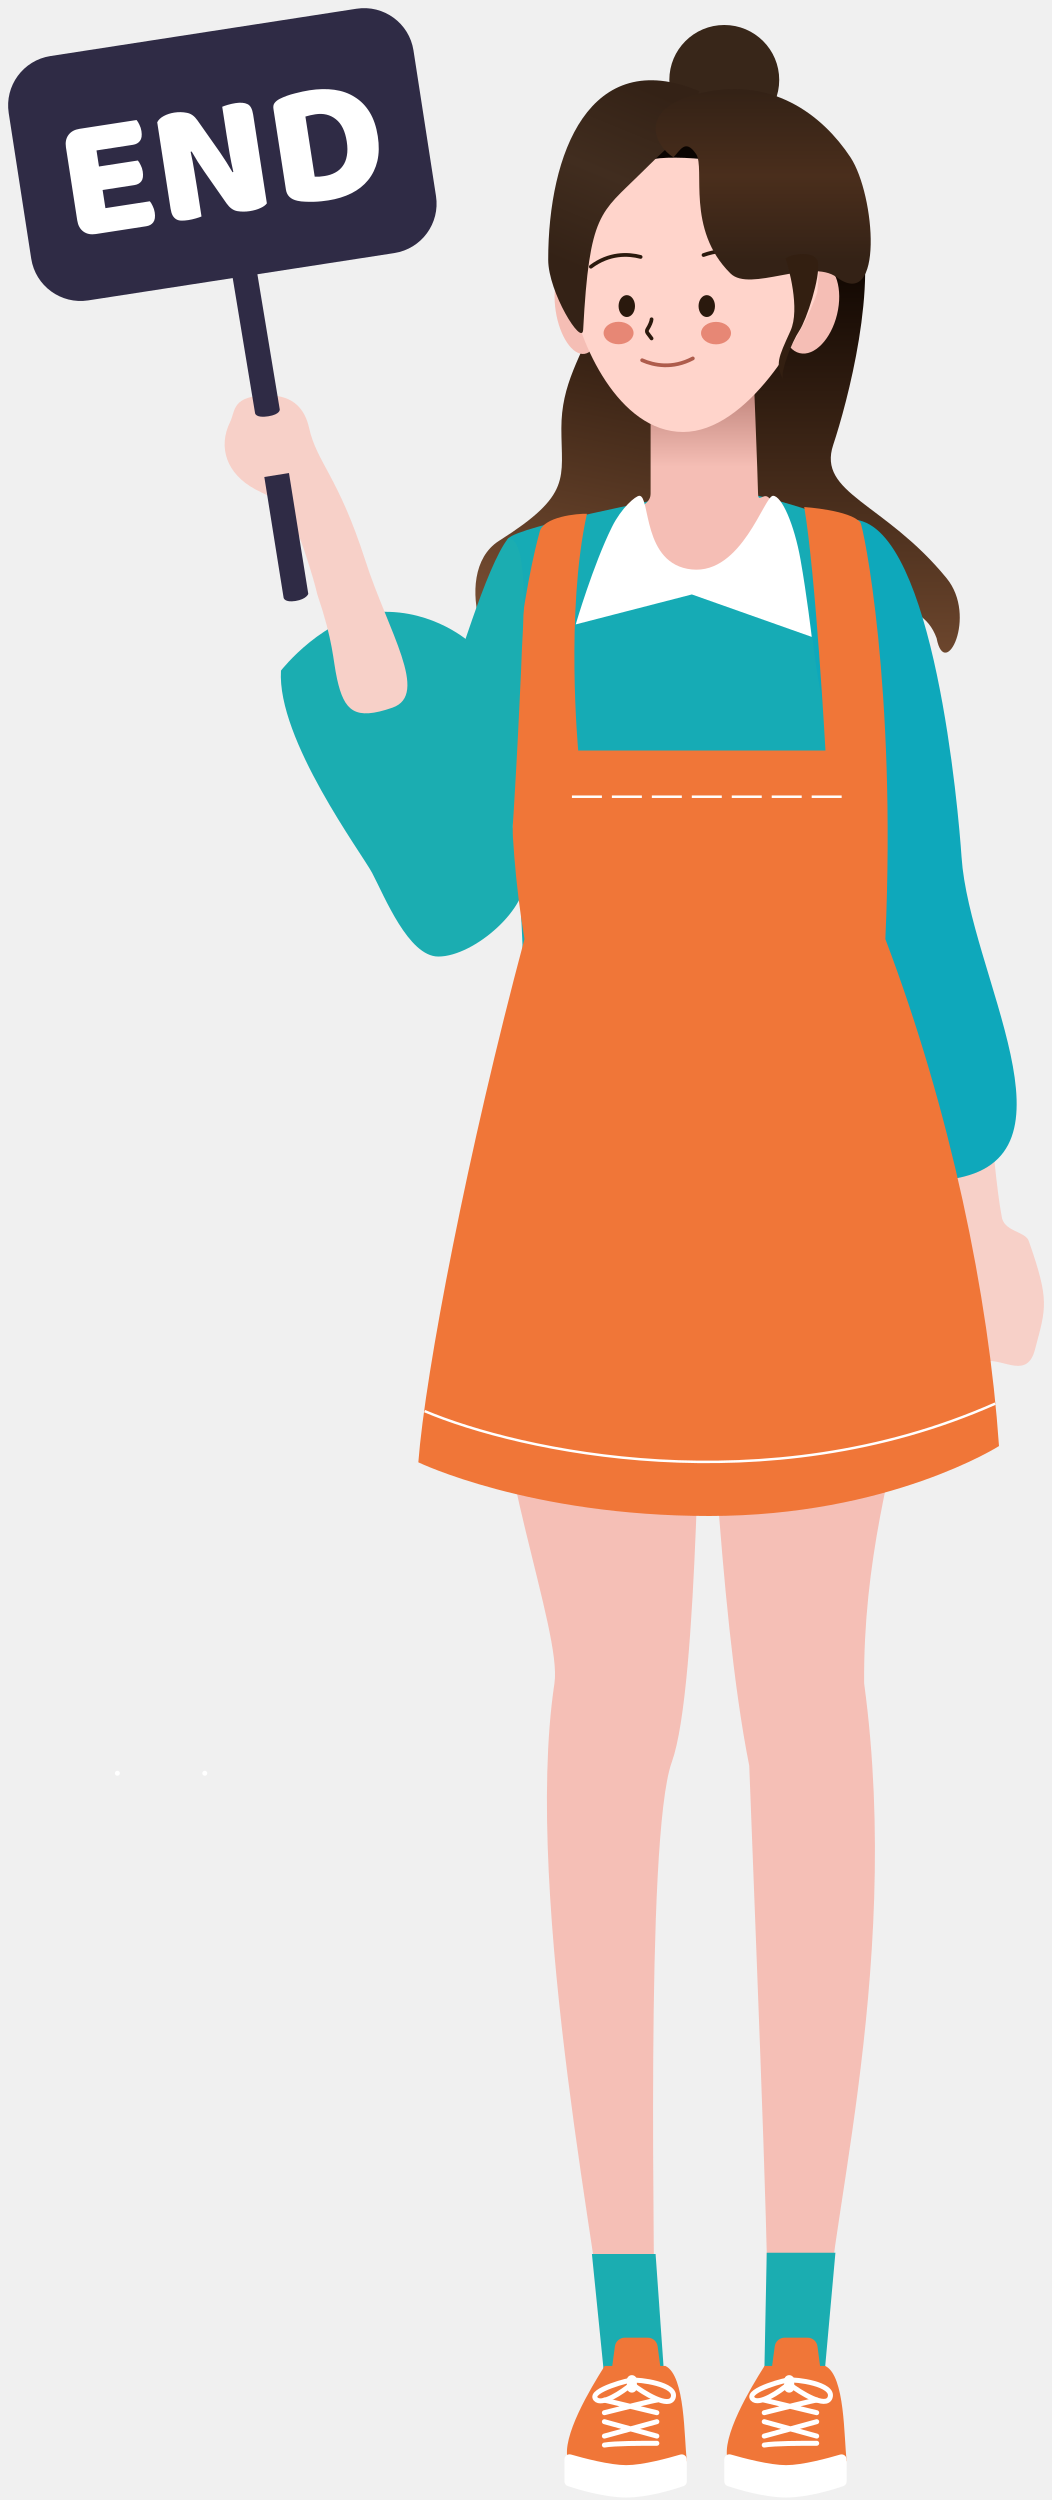
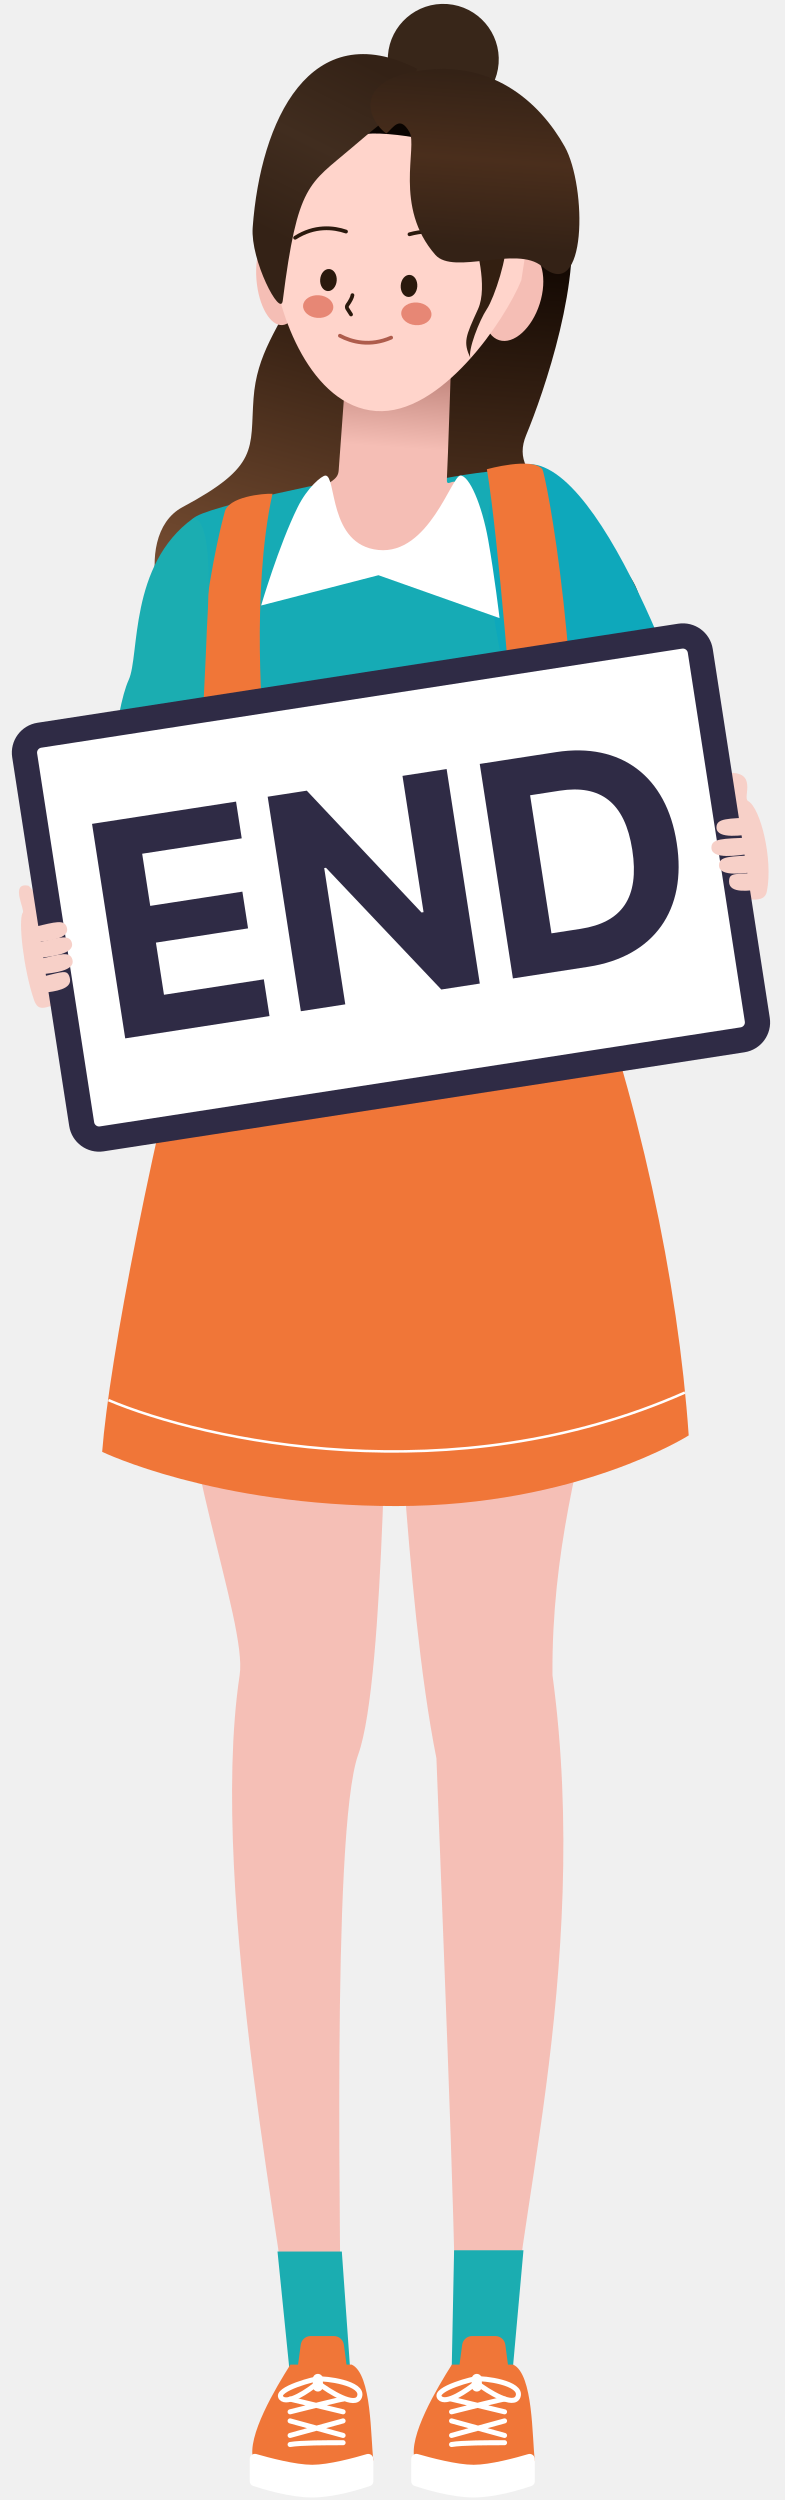
- <svg xmlns="http://www.w3.org/2000/svg" width="421" height="1001" viewBox="0 0 421 1001" fill="none">
-   <circle cx="290" cy="32.005" r="22" fill="#382619" />
-   <circle cx="47" cy="710.006" r="1" fill="white" />
-   <circle cx="252" cy="726.006" r="1" fill="white" />
-   <circle cx="82" cy="710.006" r="1" fill="white" />
-   <path d="M198.999 529.005C202.422 478.142 197.936 459.087 202.499 455.005L362.499 439.505C391.499 521.005 345.265 576.056 345.999 674.006C361.999 792.006 328.277 902.05 330.999 939.506H306.999C308.815 927.013 303.99 811.764 299.999 707.006C286.999 642.006 284.442 529.493 281.63 536.126C279.507 541.133 279.999 675.006 268.999 705.506C257.999 736.006 262.476 914.672 261.999 939.506H241.999C242.855 920.354 208.894 761.006 221.999 674.006C225.157 653.044 195.576 579.868 198.999 529.005Z" fill="#F5BFB6" />
-   <path d="M149 349.505C145 341.905 110.834 296.004 112.5 268.504C112.5 268.504 129.999 246.019 151.999 245.019C173.999 244.019 188.5 257.505 188.5 257.505C191 282.005 207.999 339.605 209.999 350.005C212.499 363.005 190 383.005 175.5 383.005C163.573 383.005 154 359.005 149 349.505Z" fill="#1BADB1" />
-   <path d="M411.913 496.879C410.504 492.867 401.578 493.25 401.016 486.666C397.479 468.735 392.793 399.654 392.175 392.414C391.18 380.749 381.979 365.389 372.407 367.311C362.836 369.233 371.014 434.984 383.245 502.974C386.888 545.672 387.942 545.583 395.146 544.968L395.195 544.964C402.444 544.345 411.334 552.065 414.409 540.358C418.783 523.696 420.426 521.113 411.913 496.879Z" fill="#F7D0C8" />
-   <path d="M300.748 182.474C300.748 166.69 293.442 125.842 300.749 113.419C306.961 107.208 336.481 63.595 343.496 85.517C352.264 112.919 339.116 161.649 333.631 178.089C327.113 197.625 354.175 201.128 379.015 231.513C391.522 246.813 378.307 273.051 375.015 255.513C362.044 219.806 287.707 274.461 266.507 250.517C258.648 241.64 300.748 202.203 300.748 182.474Z" fill="url(#paint0_linear_1009_17872)" />
-   <path d="M262.089 157.49C265.053 142.137 271.532 126.624 264.866 112.804C258.384 105.286 250.527 100.417 241.299 121.955C232.013 143.626 224.77 153.837 224.77 171.517C224.77 191.641 229.262 197.943 199.853 216.519C178.709 229.875 198.307 276.89 206.045 256.768C213.783 236.645 230.567 239.168 255.58 214.973C265.63 205.251 258.385 176.681 262.089 157.49Z" fill="url(#paint1_linear_1009_17872)" />
-   <path d="M203.515 215.595C207.515 210.677 268.008 199.098 268.008 199.098C289.511 199.1 282.37 193.291 306.008 199.097C334.508 206.097 361.965 219.313 355.008 218.597C330.692 216.095 329.72 449.745 328.508 454.595C327.295 459.445 328.079 500.616 304.508 502.599C292.281 503.627 244.738 490.104 233.508 486.599C222.277 483.094 211.508 441.552 211.508 431.095C211.508 420.597 207.008 342.595 207.008 314.595C207.007 306.832 196.083 278.449 198.508 273.599C200.447 269.719 199.515 220.513 203.515 215.595Z" fill="#16ABB5" />
-   <path d="M260.504 197.512C260.503 193.516 260.504 146.294 260.504 146.294L301.508 143.516C301.508 143.516 303.516 193.516 303.516 197.512C303.516 201.508 305.515 197.512 307.516 199.012C313.435 203.45 322.168 230.38 278.008 229.016C234.568 227.674 245.372 216.673 247.516 210.012C257.516 202.013 260.504 201.508 260.504 197.512Z" fill="url(#paint2_linear_1009_17872)" />
-   <ellipse cx="231.182" cy="123.272" rx="8.769" ry="18.634" transform="rotate(-8.89629 231.182 123.272)" fill="#F5BEB5" />
-   <ellipse cx="324.514" cy="123.279" rx="10.961" ry="18.634" transform="rotate(13.4592 324.514 123.279)" fill="#F5BEB5" />
-   <path d="M273.518 172.968C247.682 172.968 231.71 137.249 228.578 117.067L228.579 84.505L275.241 48.013L331.611 63.149L327.227 117.067C322.008 133.213 299.355 172.968 273.518 172.968Z" fill="#FFD4CB" />
-   <path d="M260.889 127.837C260.889 128.654 260.119 130.413 259.223 131.822C258.928 132.286 258.924 132.889 259.255 133.33L260.889 135.51" stroke="#2A190D" stroke-width="1.5" stroke-linecap="round" />
-   <ellipse cx="250.964" cy="122.553" rx="3.288" ry="4.384" fill="#2A190D" />
-   <ellipse cx="247.676" cy="133.337" rx="6" ry="4.5" fill="#E1745F" fill-opacity="0.8" />
-   <ellipse cx="286.697" cy="133.378" rx="6" ry="4.5" fill="#E1745F" fill-opacity="0.8" />
-   <ellipse cx="282.986" cy="122.553" rx="3.288" ry="4.384" fill="#2A190D" />
-   <path d="M256.507 102.875C251.447 101.547 243.903 101.289 236.577 106.792" stroke="#2A190D" stroke-width="1.5" stroke-linecap="round" />
-   <path d="M307.69 102.879C300.19 100.378 290.668 98.902 281.69 102.118" stroke="#2A190D" stroke-width="1.5" stroke-linecap="round" />
-   <path d="M257.111 144.234C261.897 146.345 269.306 147.79 277.409 143.511" stroke="#AE5C4C" stroke-width="1.5" stroke-linecap="round" />
-   <path d="M266.163 54.412C272.452 53.331 300.748 57.007 300.748 67.384C300.748 67.384 300.747 67.383 300.747 67.383L285.028 64.14C275.507 62.91 264.119 62.681 259.875 64.14C252.329 66.734 260.923 58.736 266.163 54.412Z" fill="#0A0401" />
-   <path d="M256.29 69.674C277.375 48.744 268.179 59.483 270.283 61.572L280.015 36.502C236.026 18.006 219.499 61.568 219.5 104.01C219.5 116.935 233.127 139.044 233.5 132.005C235.99 85.05 240.506 85.341 256.29 69.674Z" fill="url(#paint3_linear_1009_17872)" />
-   <path d="M340.525 62.985C350.496 78.109 353.999 125.004 334.999 111.004C324.502 103.27 300.295 117.199 292.499 109.504C274.542 91.781 282.486 67.245 278.711 61.679C274.381 55.293 272.339 60.325 269.631 62.986C262.414 58.551 254.893 44.117 278.71 37.731C308.48 29.748 329.311 45.973 340.525 62.985Z" fill="url(#paint4_linear_1009_17872)" />
-   <path d="M342.516 208.097C304.687 205.187 336.454 308.404 342.517 343.161C348.582 396.647 346.551 438.499 351.507 472.097C351.507 472.097 326.507 480.095 381.007 472.097C435.507 464.098 388.13 390.027 385.005 343.161C383.793 324.974 374.041 211.734 342.516 208.097Z" fill="#0EA8BB" />
-   <path d="M322.014 203.017C322.014 203.017 340.507 204.225 344.507 209.225C345.606 210.599 359 274.505 354.5 376.005C380.5 444.505 395.869 518.861 400 579.005C400 579.005 356 607.005 284 607.005C212 607.005 167.5 585.513 167.5 585.513C170.243 549.603 187.5 460.005 210 376.005C195 286.505 216.007 213.228 216.007 213.228C217.182 206.828 231.496 205.561 235.007 205.728C226.34 244.895 231.515 300.505 231.515 300.505H281.015H330.515C330.515 300.505 326.631 230.275 322.014 203.017Z" fill="#F07638" />
-   <path d="M229 319.005H241" stroke="white" />
-   <path d="M245 319.005H257" stroke="white" />
-   <path d="M261 319.005H273" stroke="white" />
-   <path d="M277 319.005H289" stroke="white" />
-   <path d="M293 319.005H305" stroke="white" />
-   <path d="M309 319.005H321" stroke="white" />
-   <path d="M325 319.005H337" stroke="white" />
-   <path d="M277.016 228.013C257.016 226.013 260.516 198.513 256.016 198.513C254.506 198.513 248.824 203.31 245.016 211.013C237.473 226.272 230.516 250.013 230.516 250.013L277.016 238.013L325.016 255.013C325.016 255.013 323.016 238.013 320.516 224.013C318.016 210.013 313.016 198.513 309.516 198.513C306.016 198.513 297.016 230.013 277.016 228.013Z" fill="white" />
-   <path d="M117.926 210.277C120.082 214.533 125.388 230.602 127.003 237.844C133.608 257.27 133.208 263.999 134.984 271.962C137.846 284.792 142.077 288.574 157.107 283.359C172.136 278.143 155.399 252.764 146.273 224.395C135.366 190.491 126.859 185.309 123.74 171.273C122.156 164.148 117.783 158.348 107.623 158.32C92.651 158.28 94.365 164.427 92.142 168.941C87.178 179.023 90.652 189.708 102.18 195.901C110.841 200.553 112.338 199.25 117.926 210.277Z" fill="#F7D0C8" />
-   <path d="M178.015 279.513C182.415 269.913 194.599 226.505 203.515 215.505C212.515 215.505 209.015 257.083 209.015 259.083C209.015 260.683 206.515 320.013 203.515 355.513C194.015 362.513 178.315 372.983 169.514 368.583C158.514 363.083 170.014 352.583 169.514 341.583C169.014 330.583 172.515 291.513 178.015 279.513Z" fill="#1BADB1" />
-   <path d="M170 565.005C207.833 581.005 306.5 602.805 398.5 562.005" stroke="white" />
-   <path d="M92.266 105.822L102.14 104.244L112.015 163.928C112.015 163.928 112.331 165.903 107.393 166.692C102.456 167.48 102.14 165.505 102.14 165.505L92.266 105.822Z" fill="#2F2B45" />
-   <path d="M316.5 132.5C320.5 123.7 315.667 106.672 314.5 103.505C317 101.505 326.7 100.205 327.5 105.005C328.5 111.005 323 128 320 132.5C317 137 312.314 149 313.5 152C310.5 145.5 311.5 143.5 316.5 132.5Z" fill="#331F11" />
-   <path d="M237 902.506H262.5L266 952.006H242L237 902.506Z" fill="#1BADB1" />
-   <path d="M334.5 902.006H307L306 952.006H330L334.5 902.006Z" fill="#1BADB1" />
-   <path d="M105.832 190.982L115.707 189.405L123.436 237.791C123.436 237.791 122.764 239.924 118.32 240.634C113.877 241.343 113.561 239.368 113.561 239.368L105.832 190.982Z" fill="#2F2B45" />
-   <path d="M227.427 985.03C224.595 975.979 236.558 956.117 242.121 947.317H245.156L246.208 939.474C246.475 937.488 248.169 936.006 250.173 936.006H259.35C261.357 936.006 263.054 937.493 263.316 939.483L264.348 947.317H266.398C274.49 951.088 273.866 976.608 274.996 985.03C275.501 988.802 230.968 996.344 227.427 985.03Z" fill="#F07638" />
-   <path d="M242 961.006L263 966.046M263 961.006C262.067 961.006 248.611 964.366 242 966.046M242 969.646L263 975.406M263 969.646L242 975.406M242 979.006C246.083 978.286 256.583 978.286 263 978.286" stroke="white" stroke-width="2" stroke-linecap="round" />
-   <path d="M291.427 985.03C288.595 975.979 300.558 956.117 306.121 947.317H309.156L310.208 939.474C310.475 937.488 312.169 936.006 314.173 936.006H323.35C325.357 936.006 327.054 937.493 327.316 939.483L328.348 947.317H330.398C338.49 951.088 337.866 976.608 338.996 985.03C339.501 988.802 294.968 996.344 291.427 985.03Z" fill="#F07638" />
-   <path d="M226 984.733C226 983.382 227.314 982.411 228.612 982.787C233.51 984.202 244.171 987.046 250.758 987.046C257.3 987.046 267.574 984.24 272.37 982.816C273.673 982.429 275 983.401 275 984.761V993.581C275 994.414 274.483 995.159 273.695 995.429C270.07 996.676 259.562 1000.01 250.758 1000.01C241.932 1000.01 231.052 996.66 227.325 995.42C226.526 995.155 226 994.405 226 993.563V984.733Z" fill="white" />
-   <path d="M290 984.733C290 983.382 291.314 982.411 292.612 982.787C297.51 984.202 308.171 987.046 314.758 987.046C321.3 987.046 331.574 984.24 336.37 982.816C337.673 982.429 339 983.401 339 984.761V993.581C339 994.414 338.483 995.159 337.695 995.429C334.07 996.676 323.562 1000.01 314.758 1000.01C305.932 1000.01 295.052 996.66 291.325 995.42C290.526 995.155 290 994.405 290 993.563V984.733Z" fill="white" />
-   <path d="M238.502 960.562C235.502 957.062 253.002 952.562 253.002 953.062C255.502 952.64 271.502 954.563 269.502 960.063C267.902 964.463 257.835 958.229 253.002 954.563C249.169 957.729 240.902 963.362 238.502 960.562Z" stroke="white" stroke-width="2" />
-   <path d="M301.346 960.503C298.346 957.003 315.846 952.503 315.846 953.003C318.346 952.582 334.346 954.504 332.346 960.004C330.746 964.404 320.679 958.171 315.846 954.504C312.013 957.67 303.746 963.303 301.346 960.503Z" stroke="white" stroke-width="2" />
-   <rect x="251" y="951.006" width="4" height="7" rx="2" fill="white" />
-   <rect x="314" y="951.006" width="4" height="7" rx="2" fill="white" />
-   <path d="M306 961.006L327 966.046M327 961.006C326.067 961.006 312.611 964.366 306 966.046M306 969.646L327 975.406M327 969.646L306 975.406M306 979.006C310.083 978.286 320.583 978.286 327 978.286" stroke="white" stroke-width="2" stroke-linecap="round" />
-   <rect x="0.43" y="25.497" width="164" height="99" rx="20" transform="rotate(-8.78855 0.429688 25.4971)" fill="#2F2B45" />
-   <path d="M26.406 59.012C26.099 57.029 26.433 55.371 27.408 54.04C28.383 52.709 29.862 51.89 31.845 51.584L54.674 48.054C55.075 48.511 55.455 49.137 55.814 49.932C56.219 50.719 56.493 51.574 56.635 52.496C56.906 54.249 56.707 55.555 56.037 56.414C55.413 57.266 54.478 57.788 53.233 57.981L38.637 60.237L39.631 66.671L55.197 64.264C55.598 64.722 55.978 65.348 56.337 66.142C56.735 66.883 57.005 67.715 57.148 68.638C57.419 70.39 57.242 71.692 56.618 72.544C55.994 73.396 55.06 73.919 53.815 74.111L41.086 76.079L42.209 83.343L59.988 80.594C60.389 81.052 60.769 81.677 61.128 82.472C61.533 83.259 61.807 84.114 61.95 85.037C62.22 86.789 62.025 88.118 61.362 89.023C60.738 89.875 59.803 90.397 58.558 90.59L38.358 93.713C36.375 94.019 34.718 93.686 33.387 92.711C32.055 91.736 31.236 90.257 30.93 88.274L26.406 59.012ZM106.854 81.423C106.308 82.169 105.438 82.799 104.243 83.314C103.1 83.869 101.676 84.278 99.97 84.542C98.263 84.805 96.61 84.801 95.01 84.529C93.409 84.257 91.975 83.228 90.707 81.441L81.698 68.525C80.785 67.203 79.956 65.961 79.21 64.802C78.457 63.596 77.629 62.213 76.727 60.653L76.323 60.786C76.892 63.248 77.376 65.77 77.776 68.353C78.221 70.928 78.636 73.461 79.021 75.951L80.679 86.674C80.193 86.891 79.431 87.15 78.391 87.453C77.398 87.748 76.394 87.974 75.38 88.131C74.365 88.288 73.455 88.358 72.65 88.341C71.844 88.323 71.156 88.147 70.584 87.81C70.013 87.473 69.535 86.98 69.151 86.331C68.761 85.636 68.476 84.712 68.298 83.559L62.95 48.97C63.453 47.948 64.338 47.103 65.604 46.435C66.87 45.767 68.264 45.315 69.786 45.08C71.493 44.816 73.15 44.843 74.757 45.162C76.403 45.426 77.834 46.433 79.049 48.181L88.127 61.086C89.04 62.408 89.873 63.673 90.626 64.879C91.372 66.038 92.196 67.398 93.098 68.959L93.433 68.836C92.864 66.374 92.364 63.901 91.933 61.418C91.501 58.935 91.093 56.448 90.708 53.958L88.976 42.751C89.462 42.534 90.201 42.278 91.194 41.983C92.234 41.681 93.261 41.451 94.275 41.294C96.305 40.98 97.906 41.11 99.081 41.684C100.249 42.212 101.008 43.606 101.357 45.866L106.854 81.423ZM126.007 70.742C126.528 70.755 127.165 70.751 127.917 70.73C128.662 70.662 129.358 70.578 130.003 70.478C131.572 70.235 132.966 69.784 134.186 69.123C135.452 68.455 136.471 67.565 137.244 66.454C138.063 65.336 138.608 63.977 138.88 62.377C139.191 60.723 139.179 58.812 138.844 56.645C138.202 52.494 136.752 49.531 134.494 47.755C132.229 45.933 129.483 45.271 126.254 45.77C125.609 45.87 124.944 45.997 124.259 46.15C123.62 46.296 122.962 46.468 122.285 46.667L126.007 70.742ZM131.442 80.243C130.658 80.364 129.755 80.48 128.734 80.591C127.712 80.701 126.637 80.773 125.509 80.806C124.427 80.831 123.314 80.814 122.172 80.755C121.083 80.735 120.048 80.611 119.069 80.385C116.382 79.808 114.854 78.321 114.483 75.923L109.489 43.617C109.339 42.648 109.478 41.871 109.907 41.285C110.375 40.647 111.045 40.094 111.918 39.629C113.801 38.677 115.835 37.937 118.02 37.41C120.199 36.838 122.164 36.416 123.916 36.145C127.514 35.589 130.833 35.524 133.874 35.951C136.961 36.371 139.685 37.343 142.045 38.867C144.445 40.337 146.435 42.367 148.016 44.956C149.596 47.545 150.679 50.73 151.264 54.512C151.834 58.202 151.78 61.515 151.101 64.454C150.415 67.346 149.18 69.898 147.397 72.109C145.653 74.268 143.423 76.029 140.706 77.394C137.989 78.758 134.901 79.708 131.442 80.243Z" fill="white" />
+ <svg xmlns="http://www.w3.org/2000/svg" width="311" height="991" viewBox="0 0 311 991" fill="none">
+   <circle cx="175.712" cy="23.542" r="22" transform="rotate(4.17209 175.712 23.5423)" fill="#382619" />
+   <circle cx="125" cy="716.006" r="1" fill="white" />
+   <path d="M71.999 519.006C75.422 468.143 70.936 449.087 75.499 445.006L235.499 429.506C264.499 511.006 218.265 566.056 218.999 664.006C234.999 782.006 201.277 892.05 203.999 929.506H179.999C181.815 917.014 176.99 801.764 172.999 697.006C159.999 632.006 157.442 519.494 154.63 526.127C152.507 531.134 152.999 665.006 141.999 695.506C130.999 726.006 135.476 904.672 134.999 929.506H114.999C115.855 910.354 81.894 751.006 94.999 664.006C98.157 643.044 68.576 569.869 71.999 519.006Z" fill="#F5BFB6" />
+   <path d="M175.487 174.394C176.635 158.652 172.32 117.38 180.512 105.522C187.158 99.779 219.773 58.429 225.174 80.804C231.926 108.771 215.267 156.416 208.601 172.413C200.679 191.422 227.415 196.886 249.978 228.997C261.339 245.167 246.25 270.373 244.242 252.643C233.904 216.087 155.787 265.188 136.386 239.766C129.193 230.341 174.051 194.071 175.487 174.394Z" fill="url(#paint0_linear_1030_18341)" />
+   <path d="M138.747 146.664C142.82 131.567 150.41 116.567 144.767 102.298C138.849 94.328 131.368 88.901 120.597 109.71C109.759 130.648 101.792 140.306 100.505 157.939C99.041 178.009 103.064 184.622 72.381 201.009C50.321 212.791 66.446 261.107 75.628 241.601C84.81 222.095 101.365 225.832 128.072 203.521C138.803 194.556 133.656 165.535 138.747 146.664Z" fill="url(#paint1_linear_1030_18341)" />
+   <path d="M76.515 205.596C80.515 200.678 141.008 189.099 141.008 189.099C162.511 189.1 155.061 193.458 179.008 189.097C192.493 186.642 204.165 185.915 209.854 185.573C210.492 185.115 211.206 184.918 212 185C214.788 185.287 213.657 185.344 209.854 185.573C190.962 199.122 238.673 441.309 237.5 446C236.288 450.85 201.079 490.617 177.508 492.6C165.281 493.628 117.738 480.104 106.508 476.6C95.277 473.095 84.507 431.553 84.507 421.096C84.507 410.598 80.008 332.596 80.007 304.596C80.007 296.832 69.083 268.45 71.507 263.6C73.448 259.72 72.515 210.514 76.515 205.596Z" fill="#16ABB5" />
+   <path d="M134.254 186.464C134.545 182.479 137.98 135.382 137.98 135.382L179.079 135.594C179.079 135.594 177.443 185.608 177.152 189.594C176.862 193.579 179.147 189.739 181.033 191.381C186.613 196.238 193.364 223.731 149.42 219.158C106.193 214.66 117.769 204.474 120.391 197.986C130.947 190.736 133.964 190.45 134.254 186.464Z" fill="url(#paint2_linear_1030_18341)" />
+   <ellipse cx="110.41" cy="110.288" rx="8.769" ry="18.634" transform="rotate(-4.7242 110.41 110.288)" fill="#F5BEB5" />
+   <ellipse cx="203.495" cy="117.085" rx="10.961" ry="18.634" transform="rotate(17.6313 203.495 117.085)" fill="#F5BEB5" />
+   <path d="M149.019 162.933C123.251 161.053 109.92 124.267 108.265 103.91L110.635 71.435L159.828 38.434L214.948 57.632L206.653 111.087C200.272 126.81 174.787 164.812 149.019 162.933Z" fill="#FFD4CB" />
+   <path d="M139.708 117.002C139.648 117.817 138.752 119.516 137.756 120.855C137.428 121.297 137.38 121.898 137.678 122.362L139.15 124.655" stroke="#2A190D" stroke-width="1.5" stroke-linecap="round" />
+   <ellipse cx="130.193" cy="111.011" rx="3.288" ry="4.384" transform="rotate(4.17209 130.193 111.011)" fill="#2A190D" />
+   <ellipse cx="126.129" cy="121.527" rx="6" ry="4.5" transform="rotate(4.17209 126.129 121.527)" fill="#E1745F" fill-opacity="0.8" />
+   <ellipse cx="165.043" cy="124.407" rx="6" ry="4.5" transform="rotate(4.17209 165.043 124.407)" fill="#E1745F" fill-opacity="0.8" />
+   <ellipse cx="162.129" cy="113.341" rx="3.288" ry="4.384" transform="rotate(4.17209 162.129 113.341)" fill="#2A190D" />
+   <path d="M137.152 91.788C132.202 90.095 124.697 89.288 116.99 94.244" stroke="#2A190D" stroke-width="1.5" stroke-linecap="round" />
+   <path d="M188.198 95.515C180.9 92.476 171.51 90.31 162.323 92.865" stroke="#2A190D" stroke-width="1.5" stroke-linecap="round" />
+   <path d="M134.745 133.082C139.366 135.535 146.65 137.515 155.042 133.837" stroke="#AE5C4C" stroke-width="1.5" stroke-linecap="round" />
+   <path d="M150.309 44.155C156.66 43.535 184.614 49.26 183.859 59.609C183.858 59.609 183.858 59.609 183.857 59.608L168.416 55.23C159.01 53.311 147.669 52.254 143.329 53.4C135.615 55.439 144.768 48.086 150.309 44.155Z" fill="#0A0401" />
+   <path d="M139.352 58.658C161.904 39.318 151.95 49.359 153.897 51.596L165.427 27.301C122.9 5.653 103.248 47.897 100.161 90.227C99.221 103.118 111.203 126.16 112.087 119.167C117.987 72.518 122.47 73.136 139.352 58.658Z" fill="url(#paint3_linear_1030_18341)" />
+   <path d="M211.243 184.06C173.414 181.15 205.181 284.367 211.243 319.125C217.309 372.611 215.771 343.865 220.727 377.463C220.727 377.463 195.727 385.462 250.227 377.463C304.727 369.464 285.624 365.99 282.5 319.125C281.288 300.938 242.767 187.698 211.243 184.06Z" fill="#0EA8BB" />
+   <path d="M193 186C193 186 211 181 215 186C216.099 187.374 232 264.506 227.5 366.006C253.5 434.506 268.869 508.862 273 569.006C273 569.006 229 597.006 157 597.006C85 597.006 40.5 575.514 40.5 575.514C43.243 539.603 60.5 450.006 83 366.006C68 276.506 89.007 203.228 89.007 203.228C90.182 196.828 104.496 195.562 108.007 195.728C99.34 234.895 104.515 290.506 104.515 290.506H154.015H203.515C203.515 290.506 197.616 213.258 193 186Z" fill="#F07638" />
+   <path d="M102 309.006H114" stroke="white" />
+   <path d="M118 309.006H130" stroke="white" />
+   <path d="M134 309.006H146" stroke="white" />
+   <path d="M150 309.006H162" stroke="white" />
+   <path d="M166 309.006H178" stroke="white" />
+   <path d="M182 309.006H194" stroke="white" />
+   <path d="M198 309.006H210" stroke="white" />
+   <path d="M150.014 218.014C130.014 216.014 133.514 188.514 129.014 188.514C127.504 188.514 121.822 193.31 118.014 201.014C110.471 216.272 103.514 240.014 103.514 240.014L150.014 228.014L198.014 245.014C198.014 245.014 196.014 228.014 193.514 214.014C191.014 200.014 186.014 188.514 182.514 188.514C179.014 188.514 170.014 220.014 150.014 218.014Z" fill="white" />
+   <path d="M51.015 269.514C55.415 259.914 51.015 224 76.515 205.506C85.515 205.506 82.015 247.084 82.015 249.084C82.015 250.684 79.515 310.014 76.515 345.514C67.015 352.514 51.315 362.984 42.514 358.584C31.514 353.084 43.014 342.584 42.514 331.584C42.014 320.584 45.515 281.514 51.015 269.514Z" fill="#1BADB1" />
+   <path d="M43 555.006C80.833 571.006 179.5 592.806 271.5 552.006" stroke="white" />
+   <path d="M189.5 122.5C193.5 113.7 188.667 96.672 187.5 93.505C190 91.505 199.7 90.206 200.5 95.006C201.5 101.006 196 118 193 122.5C190 127 185.314 139 186.5 142C183.5 135.5 184.5 133.5 189.5 122.5Z" fill="#331F11" />
+   <path d="M223.851 58.115C232.694 73.925 232.776 120.95 214.845 105.605C204.939 97.128 179.783 109.259 172.567 101.017C155.947 82.034 165.655 58.142 162.295 52.316C158.441 45.632 156.039 50.501 153.144 52.959C146.269 48.011 139.818 33.068 164.036 28.431C194.308 22.636 213.903 40.333 223.851 58.115Z" fill="url(#paint4_linear_1030_18341)" />
+   <path d="M110 892.506H135.5L139 942.006H115L110 892.506Z" fill="#1BADB1" />
+   <path d="M207.5 892.006H180L179 942.006H203L207.5 892.006Z" fill="#1BADB1" />
+   <path d="M100.427 975.031C97.595 965.98 109.558 946.117 115.121 937.318H118.156L119.208 929.475C119.475 927.489 121.169 926.006 123.173 926.006H132.35C134.357 926.006 136.054 927.494 136.316 929.484L137.348 937.318H139.398C147.49 941.089 146.866 966.608 147.996 975.031C148.501 978.802 103.968 986.345 100.427 975.031Z" fill="#F07638" />
+   <path d="M115 951.006L136 956.046M136 951.006C135.067 951.006 121.611 954.366 115 956.046M115 959.646L136 965.406M136 959.646L115 965.406M115 969.006C119.083 968.286 129.583 968.286 136 968.286" stroke="white" stroke-width="2" stroke-linecap="round" />
+   <path d="M164.427 975.031C161.595 965.98 173.558 946.117 179.121 937.318H182.156L183.208 929.475C183.475 927.489 185.169 926.006 187.173 926.006H196.35C198.357 926.006 200.054 927.494 200.316 929.484L201.348 937.318H203.398C211.49 941.089 210.866 966.608 211.996 975.031C212.501 978.802 167.968 986.345 164.427 975.031Z" fill="#F07638" />
+   <path d="M99 974.734C99 973.382 100.314 972.412 101.612 972.787C106.51 974.202 117.171 977.046 123.758 977.046C130.3 977.046 140.574 974.241 145.37 972.816C146.673 972.429 148 973.402 148 974.761V983.581C148 984.415 147.483 985.159 146.695 985.43C143.07 986.676 132.562 990.006 123.758 990.006C114.932 990.006 104.052 986.66 100.325 985.421C99.526 985.155 99 984.405 99 983.563V974.734Z" fill="white" />
+   <path d="M163 974.734C163 973.382 164.314 972.412 165.612 972.787C170.51 974.202 181.171 977.046 187.758 977.046C194.3 977.046 204.574 974.241 209.37 972.816C210.673 972.429 212 973.402 212 974.761V983.581C212 984.415 211.483 985.159 210.695 985.43C207.07 986.676 196.562 990.006 187.758 990.006C178.932 990.006 168.052 986.66 164.325 985.421C163.526 985.155 163 984.405 163 983.563V974.734Z" fill="white" />
+   <path d="M111.502 950.562C108.502 947.062 126.002 942.562 126.002 943.062C128.502 942.641 144.502 944.563 142.502 950.063C140.902 954.463 130.835 948.23 126.002 944.563C122.169 947.73 113.902 953.362 111.502 950.562Z" stroke="white" stroke-width="2" />
+   <path d="M174.346 950.504C171.346 947.004 188.846 942.504 188.846 943.004C191.346 942.582 207.346 944.505 205.346 950.005C203.746 954.405 193.679 948.171 188.846 944.505C185.013 947.671 176.746 953.304 174.346 950.504Z" stroke="white" stroke-width="2" />
+   <rect x="124" y="941.006" width="4" height="7" rx="2" fill="white" />
+   <rect x="187" y="941.006" width="4" height="7" rx="2" fill="white" />
+   <path d="M179 951.006L200 956.046M200 951.006C199.067 951.006 185.611 954.366 179 956.046M179 959.646L200 965.406M200 959.646L179 965.406M179 969.006C183.083 968.286 193.583 968.286 200 968.286" stroke="white" stroke-width="2" stroke-linecap="round" />
+   <path d="M287.5 306.501C283.272 306.953 275.257 327.526 268.719 326.563C250.455 325.896 182.139 314.621 174.95 313.563C163.368 311.857 146.307 317.293 145.984 327.05C145.66 336.806 180.508 344.817 249.492 348.498C291.985 354.755 302.575 360.43 304 353.296C306.495 340.797 301.495 320.157 296.501 317.5C294.177 316.264 301 305.057 287.5 306.501Z" fill="#F7D0C8" />
+   <path d="M11.1 351.062C13.361 351.459 22.194 371.235 25.307 370.247C34.47 369.438 66.719 357.942 70.143 356.856C75.658 355.106 85.614 360.196 88.029 369.606C90.444 379.016 74.515 387.06 40.174 391.235C19.94 397.656 15.847 403.227 13.475 396.358C9.319 384.321 7.11 364.363 9.045 361.755C9.945 360.541 3.881 349.791 11.1 351.062Z" fill="#F7D0C8" />
+   <rect x="8.705" y="292.513" width="271" height="161.908" rx="7" transform="rotate(-8.78855 8.70524 292.513)" fill="white" />
+   <path d="M49.633 411.613L106.831 402.77L104.579 388.206L64.999 394.325L61.803 373.654L98.33 368.007L96.078 353.443L59.551 359.09L56.355 338.419L95.818 332.318L93.567 317.754L36.486 326.579L49.633 411.613ZM177.045 304.848L159.545 307.554L167.898 361.581L167.076 361.708L121.609 313.419L106.106 315.816L119.252 400.849L136.87 398.126L128.517 344.099L129.222 343.99L174.923 392.242L190.192 389.882L177.045 304.848ZM233.268 383.222C259.224 379.209 272.425 360.753 268.253 334.16C264.217 307.666 246.077 294.176 220.473 298.134L190.171 302.819L203.318 387.853L233.268 383.222ZM218.593 369.978L210.131 315.246L221.876 313.43C237.967 310.943 247.712 317.974 250.636 336.884C253.587 355.969 246.428 365.674 230.22 368.18L218.593 369.978Z" fill="#2F2B45" />
+   <rect x="8.705" y="292.513" width="271" height="161.908" rx="7" transform="rotate(-8.78855 8.70524 292.513)" stroke="#2F2B45" stroke-width="10" />
+   <path d="M284 328C283.997 324.312 288.496 324.5 298.996 324C299.829 324.833 302.74 330.032 298.996 330.5C295 331 284.005 333 284 328Z" fill="#F7D0C8" />
+   <path d="M26.511 367.678C25.538 364.286 21.998 365.492 13.487 367.444C13.043 368.401 12.096 373.849 15.207 373.419C18.528 372.962 27.831 372.275 26.511 367.678Z" fill="#F7D0C8" />
+   <path d="M282 336C281.997 332.312 286.496 332.5 296.996 332C297.829 332.833 300.74 338.032 296.996 338.5C293 339 282.005 341 282 336Z" fill="#F7D0C8" />
+   <path d="M28.472 373.678C27.5 370.286 23.703 371.566 14.594 373.689C14.102 374.661 12.989 380.156 16.313 379.665C19.862 379.142 29.791 378.276 28.472 373.678Z" fill="#F7D0C8" />
+   <path d="M289 349.5C288.997 345.812 290.996 346.5 301.496 346C302.329 346.833 305.24 352.032 301.496 352.5C297.5 353 289.005 354.5 289 349.5Z" fill="#F7D0C8" />
+   <path d="M27.647 387.563C26.645 384.07 25.093 385.222 15.823 387.377C15.325 388.375 14.21 394.026 17.594 393.532C21.207 393.005 29.006 392.299 27.647 387.563Z" fill="#F7D0C8" />
+   <path d="M285 343C284.997 339.312 289.496 339.5 299.996 339C300.829 339.833 303.74 345.032 299.996 345.5C296 346 285.005 348 285 343Z" fill="#F7D0C8" />
+   <path d="M28.699 380.369C27.726 376.978 24.185 378.184 15.675 380.135C15.231 381.093 14.283 386.54 17.395 386.111C20.715 385.653 30.018 384.967 28.699 380.369Z" fill="#F7D0C8" />
  <defs>
-     <linearGradient id="paint0_linear_1009_17872" x1="320.659" y1="108.216" x2="320.659" y2="276.415" gradientUnits="userSpaceOnUse">
+     <linearGradient id="paint0_linear_1030_18341" x1="200.747" y1="101.782" x2="188.51" y2="269.535" gradientUnits="userSpaceOnUse">
      <stop stop-color="#120802" />
      <stop offset="1" stop-color="#754C31" />
    </linearGradient>
-     <linearGradient id="paint1_linear_1009_17872" x1="251.513" y1="80.527" x2="219.932" y2="244.135" gradientUnits="userSpaceOnUse">
+     <linearGradient id="paint1_linear_1030_18341" x1="133.797" y1="69.135" x2="90.398" y2="230.012" gradientUnits="userSpaceOnUse">
      <stop stop-color="#120802" />
      <stop offset="1" stop-color="#754C31" />
    </linearGradient>
-     <linearGradient id="paint2_linear_1009_17872" x1="280.47" y1="151.775" x2="280.47" y2="186.85" gradientUnits="userSpaceOnUse">
+     <linearGradient id="paint2_linear_1030_18341" x1="157.496" y1="142.301" x2="154.944" y2="177.284" gradientUnits="userSpaceOnUse">
      <stop stop-color="#B97D74" />
      <stop offset="1" stop-color="#F5BEB5" />
    </linearGradient>
-     <linearGradient id="paint3_linear_1009_17872" x1="251.425" y1="32.283" x2="212.039" y2="128.259" gradientUnits="userSpaceOnUse">
+     <linearGradient id="paint3_linear_1030_18341" x1="137.22" y1="21.013" x2="90.956" y2="113.869" gradientUnits="userSpaceOnUse">
      <stop stop-color="#342216" />
      <stop offset="0.365" stop-color="#412D1F" />
      <stop offset="0.745" stop-color="#342216" />
    </linearGradient>
-     <linearGradient id="paint4_linear_1009_17872" x1="298.697" y1="36.68" x2="298.697" y2="130.944" gradientUnits="userSpaceOnUse">
+     <linearGradient id="paint4_linear_1030_18341" x1="184.046" y1="28.837" x2="177.188" y2="122.852" gradientUnits="userSpaceOnUse">
      <stop stop-color="#342216" />
      <stop offset="0.359" stop-color="#4A2E1C" />
      <stop offset="0.724" stop-color="#342216" />
    </linearGradient>
  </defs>
</svg>
